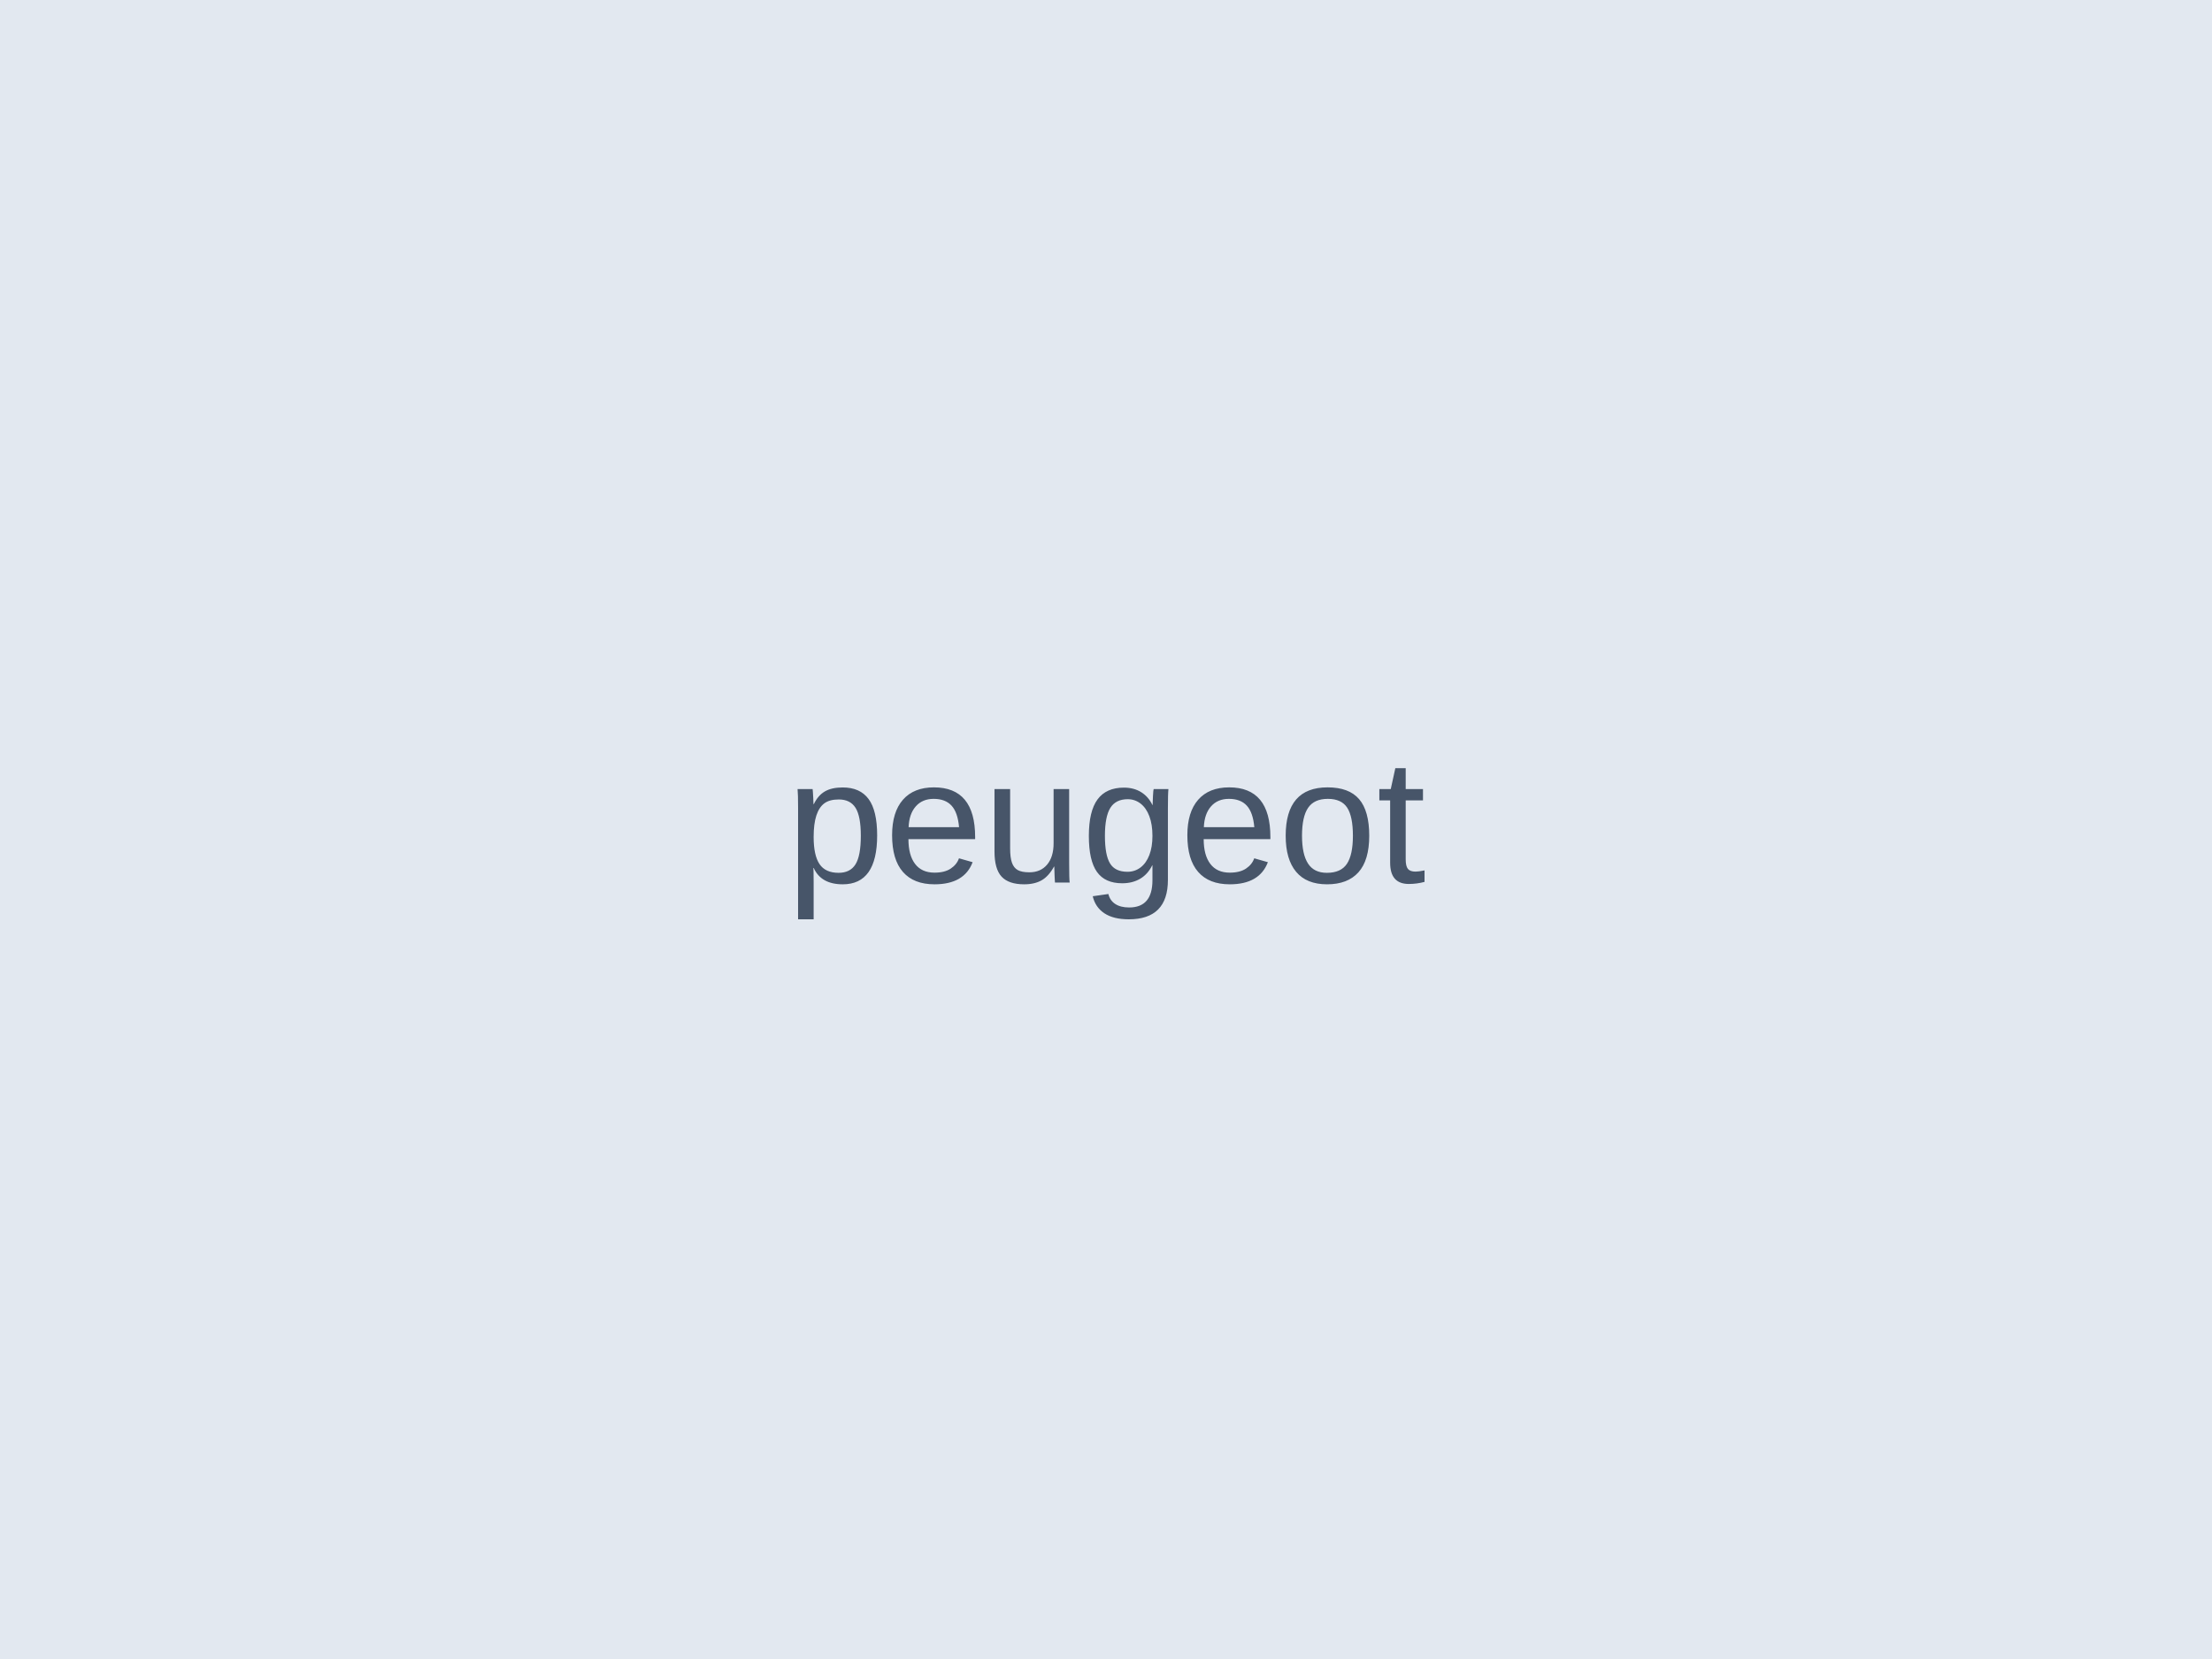
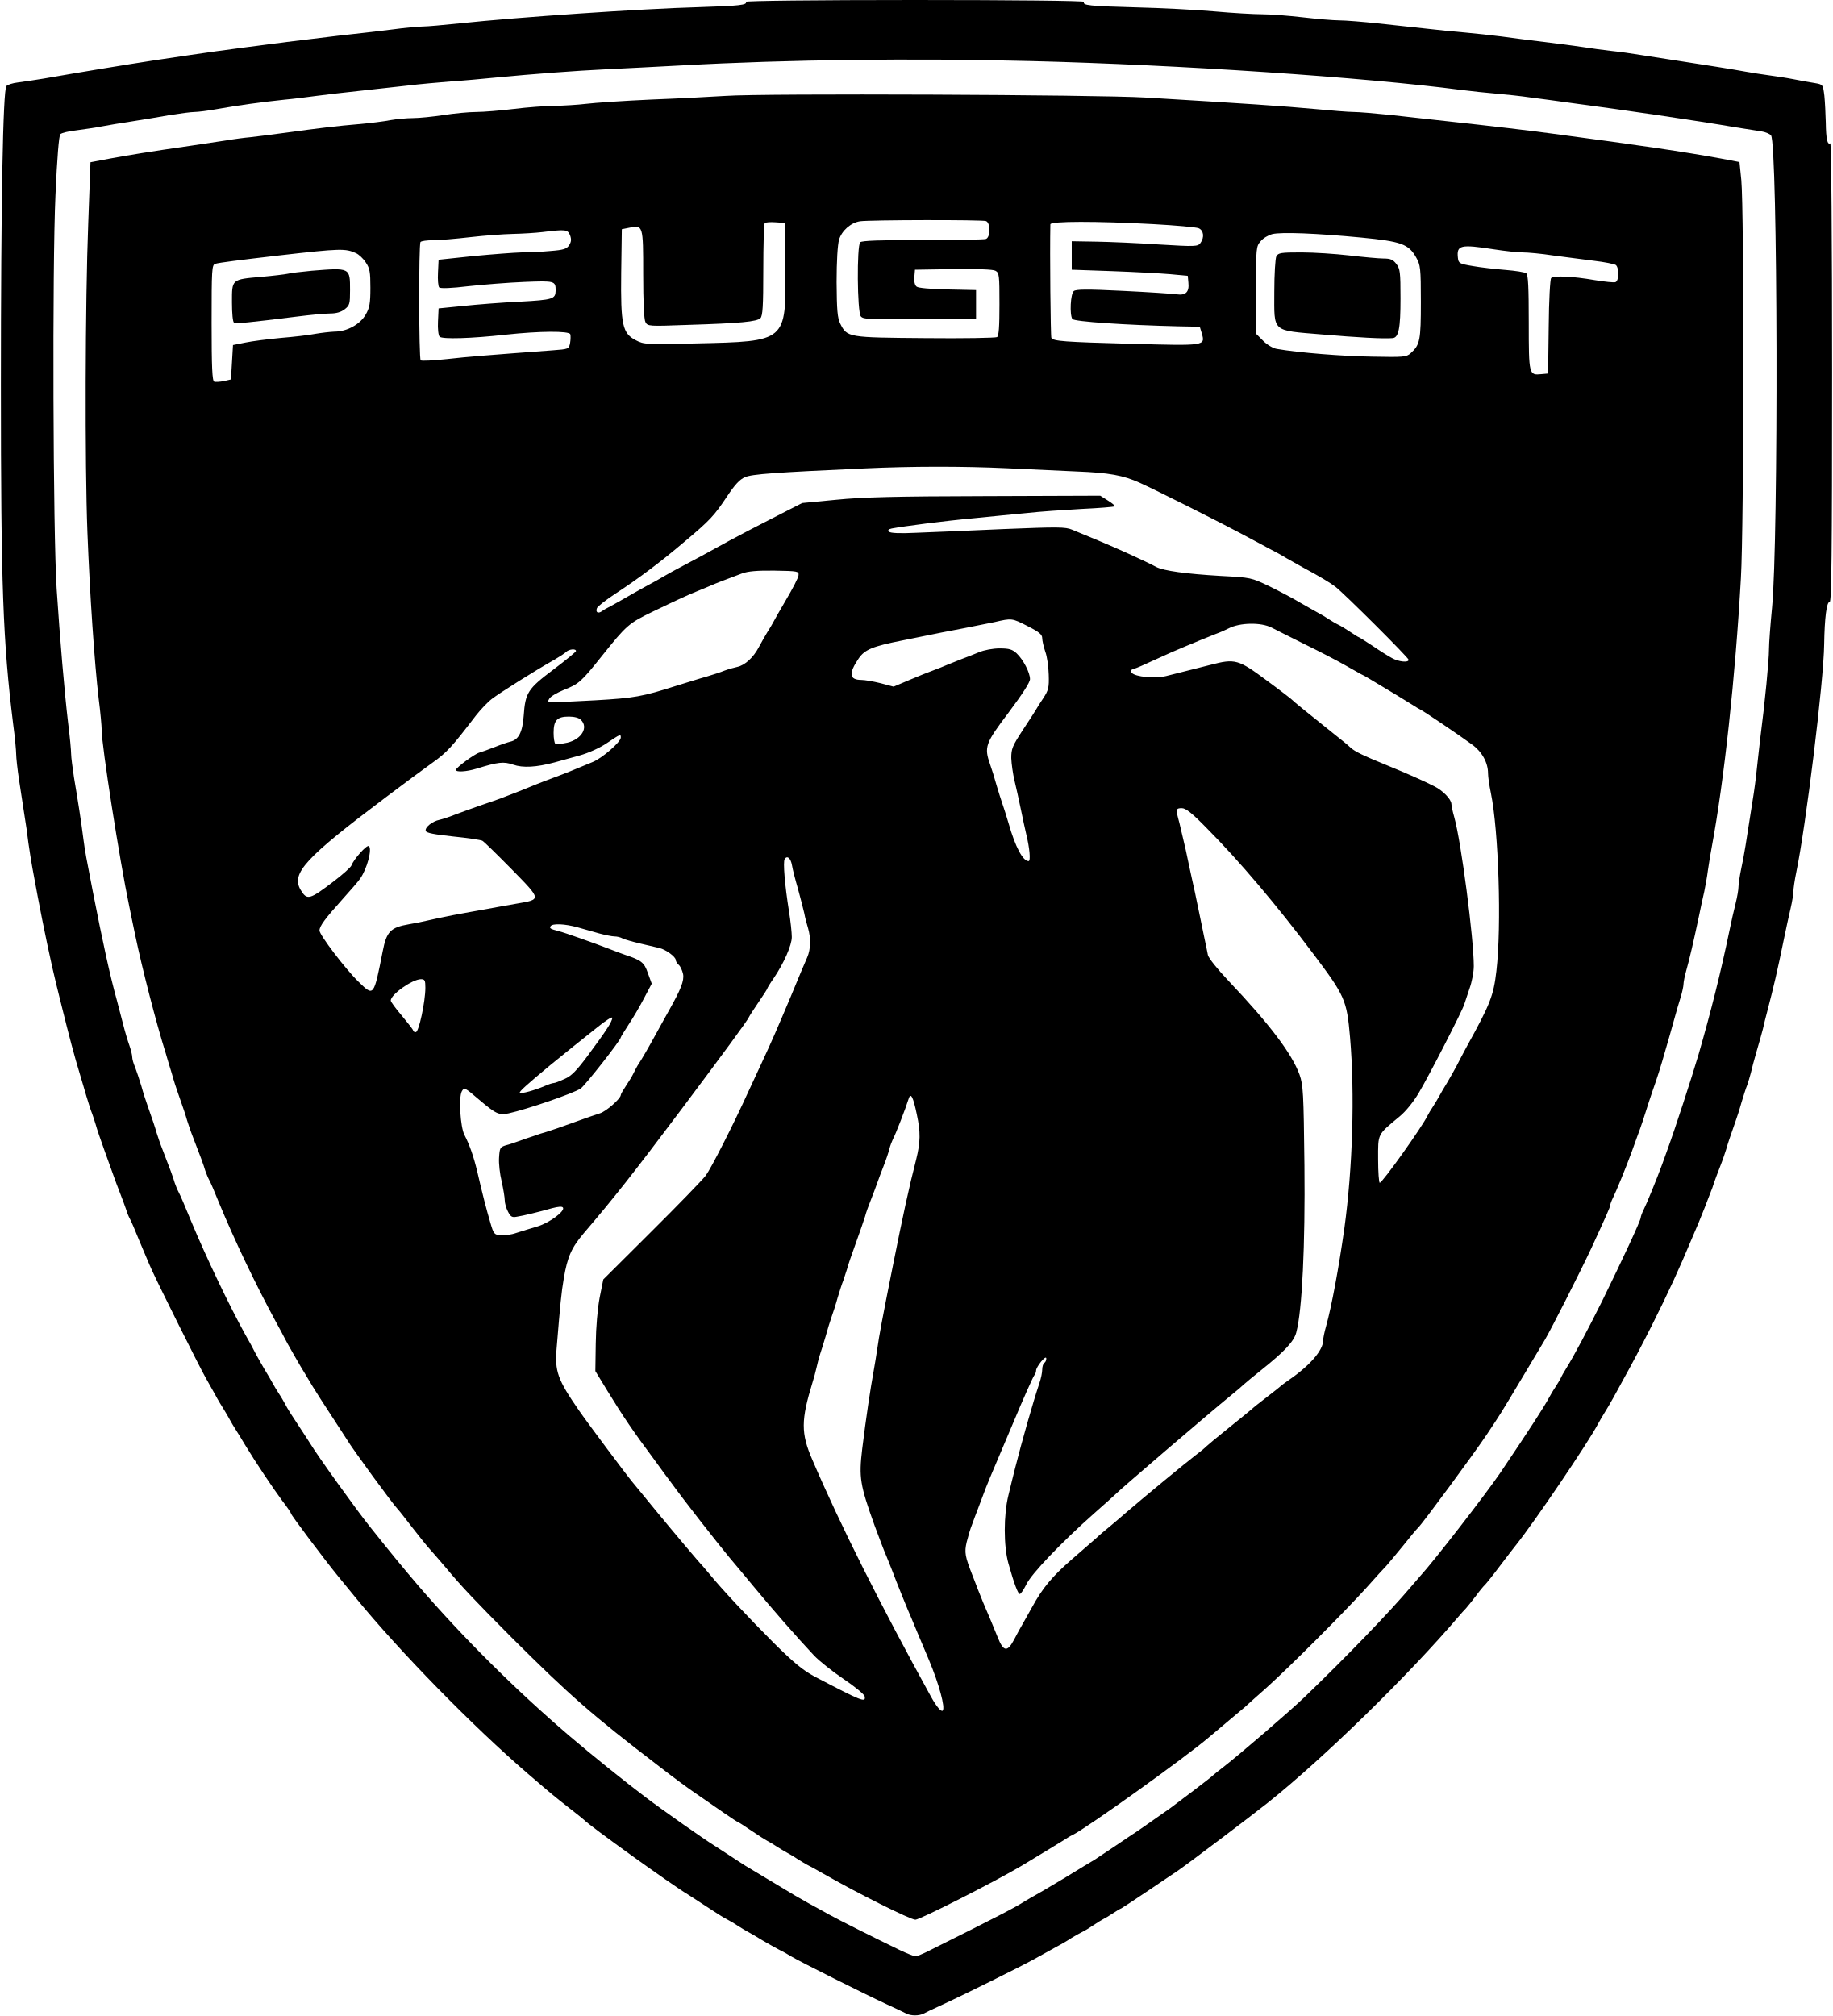
- <svg xmlns="http://www.w3.org/2000/svg" width="800" height="600">
-   <rect width="100%" height="100%" fill="#e2e8f0" />
-   <text x="50%" y="50%" font-family="Arial, sans-serif" font-size="64" fill="#475569" text-anchor="middle" dy=".3em">peugeot</text>
+ <svg xmlns="http://www.w3.org/2000/svg" height="2500" viewBox=".5 0 899.5 990.3" width="2273">
+   <path d="m366.4.9c1 1.5-3.2 2-22.9 2.6-28.7.8-88.8 4.9-118 8-7.7.8-15.6 1.5-17.5 1.5s-8.9.6-15.5 1.5c-6.6.8-18.3 2.2-26 3-7.7.9-19.2 2.3-25.5 3.1-36.4 4.7-35.3 4.6-64.3 8.9-15.7 2.4-37.4 6-55.2 9.1-4.4.7-10.1 1.6-12.7 1.9-2.5.3-5.1 1.1-5.6 1.8-1.7 2.1-2.7 58-2.7 146.7 0 99.2 1 125.9 6 166.5.9 6.6 1.5 13.3 1.5 15 0 1.6.6 7.3 1.4 12.5s2 12.9 2.6 17c.7 4.1 1.6 10.4 2 14 .5 3.6 1.4 9.2 2 12.5s1.8 9.6 2.6 14c2.6 13.8 6.8 33.9 9.1 43 .8 3.3 2.1 8.6 2.9 11.7 3.3 13.3 5.9 23.3 8.8 32.8.8 2.5 2.1 7.2 3.1 10.5s2.2 7.1 2.8 8.5c.5 1.4 1.3 3.8 1.8 5.5.4 1.6 2.4 7.5 4.4 13s4 11.1 4.5 12.5 1.8 5 3 8 2.5 6.7 3 8.1c.4 1.4 1.2 3.4 1.8 4.5.6 1 2.7 5.9 4.7 10.9 2.1 4.9 4.8 11.5 6.2 14.5 3.4 7.5 23.9 48.6 26.5 53 1.1 1.9 3.1 5.5 4.5 8 1.3 2.5 3.3 5.8 4.4 7.5 1 1.6 2.3 3.9 2.9 5s1.8 3.2 2.8 4.7c.9 1.4 3 4.8 4.6 7.5 5 8.3 13.9 21.6 18.3 27.5 2.4 3.1 4.3 5.9 4.3 6.3 0 .7 16.5 22.7 23.3 31 2.7 3.3 6.6 8 8.6 10.5 21.5 26.3 57.4 63 84.6 86.4 12.1 10.4 12.5 10.7 20 16.6 3.9 3 7.2 5.7 7.5 6 2 2.4 43.5 32.2 50.8 36.5.9.6 4.4 2.8 7.7 5 7.2 4.7 9.3 6.1 12 7.5 1.1.6 3.4 1.9 5 3 1.7 1.1 3.9 2.4 5 3s4.3 2.4 7 4.1c2.8 1.6 6.4 3.7 8 4.5 1.7.8 4.6 2.4 6.5 3.6 4.2 2.5 35.3 18.1 46.5 23.3 4.4 2 8.8 4.1 9.7 4.6 2.3 1.2 6.3 1.2 8.6 0 .9-.5 4.6-2.3 8.2-3.9 10.9-5 39.1-19 46-22.8 3.6-2 8.5-4.7 11-6.1 2.5-1.3 5.9-3.3 7.5-4.4 1.7-1 3.9-2.3 5-2.8s3.6-2 5.5-3.3 4.2-2.7 5-3.1 2.9-1.6 4.5-2.7c1.7-1.1 3.6-2.3 4.4-2.6.7-.4 6.1-3.9 12-7.9 5.8-3.9 12.9-8.7 15.6-10.5 5-3.4 36.1-26.9 44.5-33.6 27.7-22.1 69.3-62.9 93.5-91.3 1.1-1.3 2.7-3.1 3.6-4 .8-.9 3-3.6 4.9-6.1 1.8-2.5 3.9-5 4.5-5.5.6-.6 4-4.8 7.5-9.5 3.6-4.7 7-9.2 7.7-10 9.1-11.4 35.2-49.9 40.3-59.5.6-1.1 1.9-3.4 2.9-5 1.1-1.7 3.2-5.3 4.7-8 1.5-2.8 3.4-6.1 4.1-7.5 5.1-9.2 9.3-17.1 14.8-28 8.4-16.8 13.1-27 20-43.5.8-1.9 2.1-5 2.9-6.8.7-1.7 2.1-5.2 3.1-7.7.9-2.5 2.2-5.6 2.7-7 .6-1.4 1.4-3.6 1.8-5 .5-1.4 1.8-5 3-8s2.5-6.9 3-8.5c.8-2.8 1.6-5.3 4.5-13.5.7-1.9 2.1-6.2 3-9.5 1-3.3 2.2-7.1 2.8-8.5.5-1.4 1.3-4.1 1.8-6 .4-1.9 1.7-6.7 2.8-10.5 1.2-3.9 2.5-8.8 3.1-11 .5-2.2 1.4-6 2.1-8.5 3.3-12.7 4.8-19 8.4-36.5.9-4.4 2.3-10.8 3.1-14.2s1.4-7.2 1.4-8.5c0-1.2.6-5.5 1.4-9.3 4.7-22.5 13.5-93.9 13.7-112 .2-12.9 1.2-21 2.7-20.8.9.2 1.2-22.8 1.2-112.8 0-66.3-.4-112.8-.9-112.5-1.4.9-2.1-2.1-2.2-10.2-.1-4.2-.4-10.2-.7-13.2-.7-5.5-.7-5.5-4.7-6.2-2.2-.3-6.9-1.2-10.5-1.9s-9-1.5-12-1.9-8.2-1.2-11.5-1.8c-6.6-1.2-14-2.4-51.5-8.2-4.1-.7-10.6-1.6-14.5-2-3.8-.4-10.1-1.3-14-1.9-3.8-.6-12.4-1.7-19-2.5s-16-2-21-2.7c-4.9-.6-12.8-1.5-17.5-1.9s-13.2-1.2-19-1.9c-5.8-.6-16.6-1.8-24-2.6s-16-1.5-19-1.5-11.1-.7-18-1.5-15.8-1.5-19.9-1.5c-4 0-14.6-.6-23.5-1.4-8.8-.8-26.3-1.7-38.8-2-22.6-.6-26.3-1-25.2-2.7.3-.5-34.1-.9-83.1-.9-48.8 0-83.4.4-83.1.9zm140.1 29.1c72.4 1.8 163.5 7.9 211.5 14.2 4.7.6 12.3 1.4 17 1.8s12.3 1.2 17 1.9c4.7.6 13.7 1.8 20 2.7 25 3.3 61.2 8.6 81 12 4.7.7 10.1 1.6 12.1 1.9 2.1.3 4.2 1.2 4.9 2 3.3 4 3.7 199.1.5 232-.8 8.2-1.5 17.5-1.5 20.5 0 5.4-2 26.1-4.2 43-.5 4.7-1.4 11.9-1.8 16s-1.3 10.9-2 15c-3.3 21.3-4.2 27.1-5.6 33.5-.8 3.8-1.4 8-1.4 9.3 0 1.2-.6 4.8-1.4 8-.8 3.1-2.2 9.3-3.1 13.7-4.2 20.2-8.9 39-15.1 60.5-3.6 12.1-11.6 36.7-15.2 46.5-.8 2.2-2 5.6-2.7 7.5-2.6 7.1-7.7 19.6-9.1 22.3-.8 1.6-1.4 3.3-1.4 3.8 0 1.4-8.9 20.5-18.9 40.9-7 14-13.8 26.9-17.6 33-1.2 1.9-2.5 4.2-2.8 5-.4.8-1.6 2.8-2.7 4.5-1.1 1.6-2.4 3.9-3 5-2.6 4.8-9.3 15.2-24 37-7 10.3-32.6 43.4-39.5 50.9-.5.6-2.5 2.9-4.4 5.1-10.3 12.2-31.8 34.5-52.2 54.1-7.5 7.2-31.8 28.1-39.9 34.4-2.5 1.9-4.7 3.7-5 4-.5.7-17.3 13.4-21.1 16.2-9.5 6.7-17.8 12.5-19.2 13.3-.8.5-4.8 3.2-8.9 6-4 2.7-8.1 5.4-9 6-.9.5-7.7 4.6-15 9.1-7.3 4.4-14 8.3-14.8 8.7s-2.8 1.6-4.5 2.6c-4.8 3.1-13.5 7.6-46.8 24.2-3.1 1.6-6.3 2.9-6.9 2.9-.7 0-4.2-1.4-7.8-3.1-12.6-6.1-29.6-14.6-35-17.6-3-1.7-7.4-4.1-9.8-5.4-5.7-3.2-6.1-3.4-18.5-10.9-6-3.6-11.6-7-12.5-7.5-.9-.6-4.4-2.8-7.7-5s-6.8-4.4-7.7-5c-4.4-2.7-25.4-17.4-33.4-23.5-10-7.5-27.1-21.3-37.3-30-26.8-22.9-52.7-48.7-74.5-74-8.4-9.9-12-14.2-23.8-29-6.6-8.2-25.9-35.1-29.3-40.8-.6-.9-2.8-4.4-5-7.7-4.5-6.8-6-9.1-7.5-12-.6-1.1-1.9-3.4-3-5-1.1-1.7-2.4-3.9-3-5s-2.4-4.3-4.1-7c-1.6-2.8-3.7-6.4-4.5-8-.8-1.7-3-5.7-4.9-9-7.6-13.7-19.1-37.7-26.5-55.5-2.8-6.9-5.6-13.4-6.2-14.4-.6-1.1-1.4-3.1-1.9-4.5-.8-2.8-2.5-7.4-5.9-16.1-1.2-3-2.5-6.9-3-8.5-.8-2.8-1.6-5.3-4.5-13.5-.7-1.9-2.1-6.2-3-9.5-1-3.3-2.4-7.5-3.1-9.3-.8-1.8-1.4-4-1.4-5 0-.9-.6-3.4-1.4-5.7-.8-2.2-2.2-6.9-3.1-10.5s-2.3-8.8-3-11.5c-3.5-12.6-6.9-28.3-11.9-53.8-3.1-15.9-3.8-19.5-4.6-25.7-1-8.1-2.7-18.9-4.6-30.1-.7-4.7-1.4-9.9-1.4-11.5s-.6-8.5-1.5-15.4c-1.8-15.2-4-41.3-5.6-65.5-1.8-27.2-2.2-158.7-.6-193.7.8-18.2 1.7-29.2 2.4-29.9.6-.6 4.2-1.5 8-1.9 3.7-.5 9.3-1.3 12.3-1.9s9.8-1.7 15-2.5 13.6-2.2 18.6-3.1c5-.8 10.4-1.5 12-1.5s6.5-.6 10.9-1.4c9.9-1.8 22.4-3.5 33-4.6 4.4-.4 11.6-1.3 16-1.9s14.1-1.7 21.5-2.5 18-2 23.5-2.6c5.5-.7 15-1.5 21-2 6.1-.4 16-1.3 22-1.9 18.8-1.8 38.4-3.3 55-4.1 8.8-.4 25.5-1.3 37-1.9 50.6-2.8 112.8-3.6 171-2.1z" />
+   <path d="m356.5 47.1c-6.6.4-23 1.3-36.5 1.8-13.5.6-27.9 1.6-32 2.1s-11.1.9-15.5 1c-4.5 0-13.5.7-20 1.5-6.6.8-14.9 1.5-18.5 1.5s-10.8.7-16 1.5-12 1.5-15.1 1.5-8.1.5-11 1c-3 .6-10.1 1.5-15.9 2-10.3.9-16.8 1.6-38 4.5-5.8.8-12.5 1.6-15 1.9-2.5.2-7.9.9-12 1.6-4.1.6-11.9 1.8-17.3 2.6-20.2 2.9-30.5 4.6-39.7 6.3l-9.5 1.8-1.1 29.9c-1.5 38.5-1.7 118.6-.4 151.9 1.2 31.1 3.5 64.3 5.5 81.5.9 6.9 1.5 13.8 1.5 15.5-.1 7.2 8.9 64.6 13.5 86.5.7 3.6 2.1 10.1 3 14.5 3.4 16.3 10.3 43.1 15 58 .6 2.2 2 6.7 3 10 .9 3.3 2.3 7.6 3 9.5 2.9 8.2 3.7 10.7 4.5 13.5.5 1.6 1.8 5.5 3 8.5 3.4 8.7 5.1 13.3 5.9 16.1.5 1.4 1.3 3.4 1.9 4.5.6 1 2.7 5.9 4.7 10.9 7.8 18.9 18.3 40.8 27.9 58.5 2 3.6 3.9 7.2 4.3 8 .7 1.6 8.6 15.4 10.3 18 .5.8 2.1 3.5 3.6 6s5.7 9 9.3 14.5 7 10.8 7.6 11.7c2.3 4 22.6 31.8 25 34.2.6.6 3.8 4.7 7.2 9.1s7.2 9.1 8.5 10.5 4.8 5.5 7.8 9c7.9 9.5 14.6 16.5 32.5 34.5 28.4 28.3 39.2 37.8 72.5 63.3 6.3 4.9 14.5 11 18.3 13.5 3.7 2.6 9.7 6.7 13.3 9.2s6.7 4.5 6.9 4.5 3.2 1.9 6.7 4.3 7 4.6 7.8 5 2.9 1.6 4.5 2.7c1.7 1.1 3.9 2.4 5 3s3.4 1.9 5 3c1.7 1.1 3.9 2.4 5 3 1.1.5 4.7 2.5 8 4.4 16.2 9.3 42.7 22.6 45.2 22.6 2.2 0 38.7-18.5 52.2-26.5 6.8-4.1 18.7-11.3 20.9-12.7 1.5-1 3.3-2.1 4.1-2.4 6.9-3.4 55-37.8 67.1-48.1 1.4-1.2 5.6-4.7 9.5-8 3.8-3.2 7.5-6.3 8.1-6.8.6-.6 5.3-4.8 10.5-9.4 12.1-10.9 38.1-37 49-49 4.6-5.2 9.1-10.1 10-11 .8-.9 4.4-5.2 8-9.6 3.5-4.4 6.9-8.5 7.5-9 2-1.8 27.7-36.7 33.9-46 7.1-10.7 5.7-8.4 17.8-28.6 5.4-9 10.2-17.1 10.7-17.9 3-5.1 17-32.6 22.8-45 7.1-15.4 9.2-20.1 9.2-20.9 0-.5.6-2.2 1.4-3.8 1.4-2.7 6.5-15.2 9.1-22.3.7-1.9 1.9-5.3 2.7-7.5 2.1-5.5 3.5-9.9 5.9-17.5 1.2-3.6 2.7-8.1 3.4-10s2-6.2 3-9.5c3.8-13 4.4-15.2 6-21 .9-3.3 2.3-8.1 3.1-10.6.8-2.6 1.4-5.5 1.4-6.4 0-1 .6-4.1 1.4-6.9 1.6-5.6 3.5-13.9 6.1-26.1.9-4.4 2.1-10 2.7-12.5.5-2.5 1.4-7.2 1.8-10.5.5-3.3 1.3-8.5 1.9-11.5 6-32.1 11.6-83.7 14.3-132 1.5-25.7 1.6-180.7.2-195.5l-.9-8.9-9.5-1.8c-18.3-3.3-37.6-6.2-82.7-12.2-11.1-1.5-28.9-3.6-51.8-6.1-7.1-.8-19.3-2.1-27-3-7.7-.8-16-1.5-18.5-1.5s-11.2-.7-19.5-1.5c-14-1.3-34.3-2.7-83-5.6-23.3-1.4-187.6-2.1-206-.8zm127.9 61.5c2.3.9 2.2 8.1-.1 8.8-1 .3-15 .5-31.2.5-20.5 0-29.7.3-30.5 1.1-1.7 1.7-1.5 34.2.3 36.4 1.2 1.5 4.2 1.6 29 1.4l27.6-.3v-14l-13.9-.3c-8.5-.2-14.5-.7-15.3-1.4-.9-.7-1.3-2.6-1.1-4.7l.3-3.6 18.8-.3c11.8-.1 19.5.1 20.7.8 1.9 1 2 2.2 2 16.5 0 10.9-.3 15.6-1.2 16.1-.7.4-16.5.7-35.3.5-37.9-.3-38.3-.3-41.7-7.1-1.4-2.9-1.7-6.6-1.8-20.4 0-10.3.5-18.4 1.2-20.8 1.3-4.5 5.8-8.4 10.3-9.1 4.8-.7 60.2-.8 61.9-.1zm-98.6 22.9c.4 36.5.7 36.2-43.8 37.2-24.3.6-25.7.5-29.5-1.5-6.7-3.4-7.6-7.4-7.3-33.2l.3-21.4 3.5-.7c7-1.5 7-1.4 7 22.7 0 13.9.4 22.3 1.1 23.6 1.1 2.1 1.6 2.1 20.8 1.4 26.1-.8 33.9-1.6 35.7-3.3 1.1-1.2 1.4-5.8 1.4-23.7 0-12.2.3-22.6.7-23s2.8-.6 5.3-.4l4.5.3zm180.7-21.4c11 .6 21 1.5 22.3 2 2.5 1 3 4.5.9 7.3-1.3 1.7-2.4 1.8-20.3.7-10.4-.7-24.3-1.3-30.9-1.4l-12-.2v14l20 .7c11 .4 23.8 1.1 28.5 1.5l8.5.8.3 3.3c.5 4.7-1.3 6.4-5.7 5.8-2-.3-13.8-1.1-26.4-1.7-17.9-.9-23.1-.8-24.2.1-1.6 1.3-2.1 11.5-.7 13.7.8 1.3 26.4 3 52.2 3.6l10.4.2 1 3.3c1.7 6.1 1.9 6.1-34.4 5.1-33.4-.9-38.5-1.3-39.5-2.9-.4-.7-.8-41.9-.5-55.8 0-1.6 22.7-1.6 50.5-.1zm-286.4 5.5c.7 2 .6 3.2-.5 4.9-1.2 1.8-2.7 2.3-9.2 2.8-4.2.4-10.7.7-14.3.7-3.6.1-14.2.9-23.6 1.8l-17 1.8-.3 6.3c-.2 3.5.1 6.8.6 7.3.6.6 6.1.4 14.3-.6 7.4-.8 19.8-1.8 27.5-2.1 15.1-.6 15.4-.5 15.4 4.3-.1 4.1-1.3 4.5-17.7 5.4-8.7.4-21.2 1.4-27.8 2.1l-12 1.2-.3 6.4c-.2 3.6.2 6.9.8 7.5 1.3 1.3 15.6.9 32.5-1 16.6-1.8 31.1-1.9 31.7-.2.2.7.2 2.6-.1 4.3-.6 3-.7 3-8.6 3.6-32.1 2.4-41.4 3.1-52 4.3-6.6.7-12.4 1-12.8.6-.9-.8-1-56.7-.1-58.1.3-.5 3.1-.9 6.2-.9s11.3-.7 18.2-1.5 16.3-1.5 21-1.6 11.2-.5 14.5-.9c11.5-1.4 12.4-1.3 13.6 1.6zm388.7 1.1c19.6 1.9 23.2 3.2 26.9 9.8 2.1 3.7 2.3 5.2 2.3 21.8 0 18.8-.4 21.1-5 25.2-2.1 1.9-3.4 2-18.9 1.7-14.3-.2-36-1.9-46.9-3.8-1.8-.3-4.7-2-6.7-4l-3.5-3.5v-21.4c0-20.8.1-21.5 2.3-24 1.2-1.5 3.8-3 5.7-3.5 4.5-1.1 21.8-.4 43.8 1.7zm65.2 5.8c5.2.8 11.5 1.5 14 1.5s9.2.6 15 1.5c5.8.8 14.8 1.9 20 2.6 5.2.6 10.1 1.6 10.8 2.1 1.6 1.4 1.6 7.7-.2 8.4-.7.3-5.3-.2-10.2-1-11-1.9-20.1-2.3-21.4-1-.5.5-1.1 10.9-1.2 23.9l-.3 23-3.3.3c-6.1.6-6.2.4-6.2-25.3 0-17.4-.3-23.5-1.2-24.2-.7-.6-5.3-1.3-10.3-1.7-4.9-.4-12.1-1.2-16-1.9-6.6-1.1-7-1.4-7.3-4-.7-6.3 1.1-6.8 17.8-4.2zm-559 1.9c1.3.6 3.5 2.6 4.7 4.5 2 2.9 2.3 4.7 2.3 12.5 0 7.6-.4 9.8-2.3 13.1-2.7 4.8-9.2 8.4-15.3 8.4-2.3.1-6.6.6-9.5 1.1-3 .6-10.6 1.5-16.9 2-6.3.6-14.2 1.6-17.5 2.3l-6 1.2-.5 8.5-.5 8.4-3.5.8c-1.9.4-4.1.5-4.7.3-1-.3-1.3-7-1.3-28.9 0-26.2.1-28.5 1.8-29 1.9-.6 11.5-1.8 31.2-4.1 30.6-3.5 32.7-3.5 38-1.1zm319.5 105.6c10.5.5 26 1.2 34.5 1.6 15.7.6 22.9 1.9 31 5.6 8 3.6 40.2 19.8 49.5 24.8 5 2.7 11.3 6 14 7.5 2.8 1.4 6.6 3.5 8.5 4.7 1.9 1.1 5.5 3.1 8 4.5 8.4 4.5 13.5 7.6 16 9.5 4.3 3.3 36 34.9 36 35.9 0 1.5-5 1-8.3-.9-1.7-.9-6-3.6-9.5-6-3.5-2.3-6.5-4.2-6.7-4.2s-2.1-1.2-4.2-2.6-4.7-3-5.8-3.5-3.3-1.8-5-2.9c-1.6-1.1-3.7-2.3-4.5-2.7s-4.6-2.6-8.5-4.8c-3.8-2.3-11-6.1-15.9-8.5-9-4.3-9-4.3-24-5.1-17-1-27.9-2.5-31.6-4.4-5.2-2.8-19.8-9.4-28.5-13-4.9-2-10.7-4.4-12.8-5.3-3.4-1.4-6.8-1.4-34-.3-16.6.7-35.7 1.6-42.5 1.8-8.1.4-12.7.2-13.4-.5-.8-.8-.4-1.2 1.3-1.6 5.8-1.1 25.7-3.7 39.9-5 8.5-.9 20.5-2 26.5-2.6 6.1-.7 18.1-1.5 26.8-2 8.7-.4 16-1 16.3-1.3.3-.2-1.2-1.5-3.3-2.8l-3.8-2.4-56.5.2c-44.1.1-60.2.5-73.2 1.8l-16.7 1.6-14.3 7.3c-7.9 4-17.4 9-21.3 11.1-10.3 5.7-18.4 10.1-24 13-2.7 1.4-6.3 3.4-8 4.4-1.6 1-5.9 3.4-9.5 5.3-3.6 2-8.8 4.9-11.5 6.5-2.8 1.6-5.7 3.2-6.5 3.6s-2.3 1.2-3.2 1.9c-2 1.4-3.3.6-2.5-1.5.3-.8 4.5-4.1 9.4-7.3 11-7.2 22.2-15.6 33.7-25.4 12.4-10.4 14.5-12.7 20.7-22 3.9-5.9 6.3-8.5 8.9-9.6 3.4-1.5 14.6-2.3 58.5-4.3 23.5-1.1 48.5-1.1 70-.1zm-102.2 52.6c-.1 1.2-2.9 6.6-6.1 12s-6.1 10.6-6.5 11.4-1.6 2.8-2.7 4.5c-1 1.6-2.9 5-4.2 7.4-2.6 5-6.8 8.9-10.6 9.7-1.5.3-4.3 1.1-6.2 1.8-1.9.8-6 2.1-9 3-3 .8-9.5 2.9-14.5 4.4-16.9 5.4-20.8 6.1-40 7.2-25.2 1.3-23.8 1.4-22.6-.8.5-1 3.7-2.9 7.1-4.3 7.4-2.9 8.6-4 18.5-16.4 12.4-15.5 13.3-16.3 25.5-22.2 12.3-5.9 16.6-7.9 21.8-10 1.7-.7 4.7-1.9 6.5-2.7 3-1.3 5.6-2.3 15.2-5.9 2.9-1.1 7.4-1.5 16-1.4 11.6.2 12 .3 11.8 2.3zm112.6 25c5.7 2.9 7.1 4.1 7.1 5.9 0 1.2.7 4.2 1.5 6.6.9 2.3 1.6 7.5 1.7 11.3.2 6.4-.1 7.6-2.7 11.6-1.7 2.5-3.2 4.9-3.5 5.5-.3.5-3.1 5-6.4 9.9-5.3 8.1-5.8 9.4-5.8 14 .1 2.8.8 7.8 1.6 11.1s2.2 9.6 3.1 14 2.1 10 2.7 12.5c1.6 6.5 2.2 13 1.1 13-2.8 0-6.5-6.9-9.8-18.5-1-3.3-2.3-7.6-3-9.5s-2-6.2-3-9.5c-.9-3.3-2.3-7.8-3.1-10-3-8.6-2.4-10.3 9.1-25.5 6.8-9.1 10.5-14.8 10.5-16.4 0-3.2-3.3-9.6-6.6-12.7-2.1-1.9-3.6-2.4-8.3-2.4-3.3 0-7.6.8-10.2 1.9-2.4 1-6.2 2.5-8.4 3.3-2.2.9-5.3 2.1-7 2.8-1.6.7-4.8 2-7 2.8s-7.5 2.9-11.7 4.7l-7.8 3.3-6.4-1.7c-3.6-.9-7.8-1.6-9.3-1.6-6.1 0-6.5-3.1-1.5-10.5 3-4.4 6.8-6 21.5-8.9 18.6-3.8 22.7-4.6 30.7-6.1 4.7-.9 11.2-2.2 14.5-2.9 8.6-2 8.6-2 16.4 2zm119.8.7c1.5.8 8.9 4.5 16.3 8.2 7.4 3.6 16.2 8.2 19.5 10.1s6.9 3.9 8 4.5c1.1.5 2.9 1.5 4 2.2 10.3 6.1 19.1 11.5 21.3 12.9 1.5 1 3.4 2.1 4.2 2.5 1.6.8 18.3 12 25.1 17 4.9 3.5 7.9 8.9 7.9 14.2 0 1.6.6 5.9 1.4 9.7 3.8 18.4 5.3 65.2 2.7 87.4-1.4 12.1-3 16.2-14.5 37-1.9 3.6-4.2 7.8-5 9.5-.8 1.6-2.9 5.2-4.5 8-1.7 2.7-3.5 5.9-4.1 7s-1.9 3.3-3 5c-1.1 1.6-2.3 3.7-2.7 4.5-2.5 5.3-22.2 33-23.5 33-.4 0-.8-5.2-.8-11.5 0-12.9-.6-11.8 10.7-21.2 2.9-2.4 6.8-7.2 9.3-11.5 4.7-7.8 21.3-40.1 22.3-43.4.3-1 1.5-4.6 2.6-7.8 1.2-3.3 2.1-8.2 2.1-11 0-13.5-6.2-61.2-9.6-73.2-.8-2.8-1.4-5.7-1.4-6.5-.1-2.3-4.2-6.6-8.5-8.7-5.3-2.7-13.2-6.2-23-10.2-12.2-5-15.9-6.8-18.1-8.8-1-1-4.4-3.8-7.5-6.2-14.5-11.6-20.4-16.4-20.9-17-.3-.4-6-4.8-12.8-9.8-13.9-10.3-15.4-10.8-27.6-7.6-5.7 1.4-10.3 2.6-21.8 5.5-5.5 1.3-15.1.4-16.8-1.6-.9-1-.6-1.5 1.2-2 1.3-.4 5.2-2.1 8.8-3.8 7.6-3.5 12.2-5.5 16.8-7.4 1.7-.7 4.7-1.9 6.5-2.7 1.7-.7 5.2-2.1 7.7-3.1 2.5-.9 5.4-2.2 6.5-2.8 5.5-2.9 16-3.1 21.2-.4zm-341.7 11.5c0 .4-5 4.5-11.1 9.1-12.6 9.5-13.8 11.3-14.6 22.8-.6 8-2.5 11.7-6.5 12.6-1.3.3-4.8 1.5-7.8 2.7s-6.4 2.4-7.5 2.7c-2.4.7-11.5 7.4-11.5 8.5 0 1.2 5.2.9 10.1-.6 10.7-3.3 13.3-3.6 18-2 4.8 1.7 11.5 1.3 20.4-1.1 2.8-.8 8.3-2.3 12.3-3.4 4.3-1.2 9.9-3.7 13.4-6.1 6.7-4.5 6.8-4.5 6.8-2.7 0 2.2-9.3 10.3-14 12.1-2.5 1-5.8 2.4-7.5 3.1-1.6.7-4.9 2-7.2 2.9-2.4.9-6.2 2.3-8.5 3.2-2.4.9-5.6 2.2-7.3 2.9-1.6.7-5 2-7.5 3-2.5.9-5.6 2.2-7 2.7s-5.6 2-9.5 3.3c-3.8 1.3-9.5 3.4-12.5 4.5-3 1.2-6.6 2.4-8 2.7-3.6.7-7.4 3.8-6.8 5.5.4 1 4.2 1.7 13.4 2.7 7.1.7 13.6 1.7 14.4 2.1s7.3 6.8 14.4 14c14.8 15.1 14.7 14.8 2.4 16.9-4 .7-10.8 1.9-15 2.7-4.3.7-11.5 2.1-16 2.9-4.6.9-10.3 2.1-12.8 2.7s-6.5 1.4-9 1.8c-9.2 1.6-11.1 3.6-13 13.5-4.4 22.2-4.3 22.1-11.8 14.8-6.4-6.2-19.2-23-19.2-25.2s2.7-5.8 11.4-15.5c3.8-4.2 7.7-8.7 8.5-9.9 3.5-4.9 6.1-14.9 4.3-16.1-1.1-.6-7.4 6.5-8.5 9.5-.3.9-4.1 4.3-8.4 7.6-12.3 9.4-13.4 9.7-16.6 4.4-4.7-8.1 2.2-15.6 41.8-45.4 8.3-6.3 18.5-13.8 22.8-16.9 7.3-5.2 9.5-7.6 21.6-23.4 2.2-2.8 5.7-6.5 7.8-8.1 3.6-2.8 21.5-14.1 30.8-19.3 2.4-1.4 5-3.1 5.7-3.8 1.3-1.3 4.8-1.7 4.8-.4zm2.4 33.8c3.8 3.7.4 9.5-6.6 11.2-2.8.6-5.4.9-5.9.6s-.9-2.7-.9-5.4c0-6.2 1.7-8 7.5-8 2.6 0 5 .6 5.9 1.6zm307.4 53.2c16.2 16.3 34.5 38 52.4 61.8 15.5 20.6 16.4 22.6 18 40.9 2.4 27.9 1.3 64.2-2.8 94-2.7 19.1-6.2 38.1-9 48.1-.8 2.8-1.4 5.8-1.4 6.8 0 4.9-6.5 12.4-17 19.6-1.9 1.3-3.7 2.7-4 3s-3.3 2.7-6.7 5.3-6.8 5.3-7.5 6c-.7.6-5.8 4.8-11.3 9.2s-10.4 8.5-11 9.1c-.5.6-3 2.6-5.5 4.5-4.1 3.1-24.7 20.1-33.1 27.3-1.9 1.7-5.7 4.9-8.3 7.1-2.6 2.1-5.8 4.8-7 6-1.3 1.1-6.8 5.9-12.3 10.7-9.4 8.2-14.1 13.8-19.3 23.3-1.2 2.2-3.1 5.6-4.2 7.5s-3.2 5.6-4.5 8.2c-3.4 6.5-5.3 6.3-8.2-1-1.3-3.1-2.9-7.2-3.7-9-2.7-6.3-4.2-9.8-5.9-14.2-.9-2.5-2.2-5.6-2.7-7-3.7-9.4-4.1-11.4-2.9-16.5.7-2.8 1.8-6.6 2.6-8.5.7-1.9 1.9-5.3 2.8-7.5 3.6-9.7 5-13.2 6.2-16 .7-1.7 5.7-13.4 11-26 5.3-12.7 10.1-23.4 10.6-23.9.5-.6.9-1.6.9-2.4s1.1-2.7 2.5-4.4c1.6-1.9 2.5-2.4 2.5-1.4 0 .8-.4 1.8-1 2.1-.5.3-1 1.8-1 3.3 0 1.4-.6 4.4-1.4 6.7-3.1 9.2-8.5 28.2-12 42-.8 3.3-2.3 9.1-3.2 13-2.4 9.6-2.4 25 0 33.5 2.8 10 4.7 15 5.6 15 .5 0 1.9-2.1 3.2-4.7 2.5-5.3 17.3-20.7 33.3-34.9 5.5-4.8 10.2-9.1 10.5-9.4 1.6-1.8 45.7-39.6 57-48.8 2.5-2 5.2-4.3 6.1-5.2.9-.8 4.7-4 8.5-7 11.4-9.1 16.1-14.1 17.2-18.5 2.9-10.8 4.4-42.8 4-82-.4-35.9-.6-39.4-2.4-44.6-3.8-10.4-14.7-24.8-35-46.2-5.3-5.6-9.6-11-10-12.5-.3-1.5-1.1-5.6-1.9-9.2-.7-3.6-2.1-10.1-3-14.5s-2.2-10.7-3-14c-.7-3.3-2.1-9.6-3-14-1-4.4-2.4-10.3-3.1-13.2-1.9-6.9-1.8-7.3 1.2-7.3 1.9 0 5 2.4 12.2 9.8zm-203.7 18.3c.3 1.9 1.6 7 2.9 11.4 1.2 4.4 2.6 9.8 3.1 12 .4 2.2 1.3 5.6 1.9 7.5 1.4 4.8 1.3 10.3-.4 14.2-.8 1.8-4.5 10.5-8.1 19.3-6.8 16.1-9.1 21.5-14.7 33.5-1.7 3.6-4.3 9.2-5.8 12.5-8.1 17.8-18.7 38.5-21.3 42-1.7 2.2-13.7 14.6-26.7 27.5l-23.6 23.5-1.8 9c-1 5.3-1.8 14.5-1.9 22.5l-.2 13.5 6.1 10c7.2 11.8 13.1 20.5 22.4 32.9 3.6 5 7.5 10.3 8.6 11.7 6.8 9.4 22.1 28.9 28.7 36.9 4.4 5.2 9.6 11.5 11.6 13.9 10 12.1 21.3 25 30.1 34.4 2.5 2.6 9 7.8 14.5 11.5s10.1 7.5 10.3 8.5c.6 3.2-1.2 2.5-24.7-9.8-5.7-3.1-10.1-6.7-20-16.5-12.1-12.1-25.7-26.6-31.7-34-1.6-1.9-3.1-3.7-3.4-4-1.2-1.1-14-16.3-22.9-27.1-5.1-6.3-10.3-12.5-11.4-13.9-2.7-3.2-22.3-29.4-26.2-35.1-10.6-15.3-12-19.3-11-30.8 1.8-21.8 2.3-27.1 3.5-34.1 1.8-10.7 3.8-15.1 9.8-22.2 14.8-17.3 23.8-28.7 48-60.9 20.6-27.5 32.4-43.5 33.1-45.2.2-.5 2.3-3.8 4.7-7.3s4.4-6.6 4.4-6.9c0-.2 1.3-2.4 3-4.8 5.2-7.7 9-16.4 9-20.4 0-2.1-.6-7.9-1.4-12.8-2-12.5-3-24.1-2.1-25.5 1.2-1.9 3-.5 3.6 3.1zm-105.4 30.4c2.9.8 7.7 2.2 10.6 3 3 .8 6.4 1.5 7.6 1.5s3 .4 4 1c1 .5 4.9 1.6 8.7 2.5s8 1.9 9.4 2.2c3.2.8 8 4.3 8 5.9 0 .6.7 1.7 1.5 2.4s1.7 2.7 2.1 4.5c.6 3.3-1.1 7.5-7 18-1.2 2.2-4 7.1-6.1 11-4 7.3-7.1 12.7-9.3 16-.6 1.1-1.6 2.9-2.1 4s-2.1 3.7-3.5 5.8-2.6 4.1-2.6 4.6c0 1.7-7.2 8.1-10.3 9-1.7.5-7.7 2.6-13.2 4.6s-11.3 4-13 4.5c-1.6.4-4.6 1.4-6.5 2.1-1.9.6-5.1 1.7-7 2.4s-4.8 1.7-6.5 2.1c-2.8.9-3 1.3-3.3 6.1-.2 2.8.4 8.1 1.3 11.7.8 3.7 1.5 7.8 1.5 9.2s.7 3.9 1.6 5.6c1.3 2.5 2 2.9 4.2 2.5 3.3-.5 11.1-2.4 17.4-4.2 3.1-.8 5-1 5.4-.3 1.1 1.7-6.5 7.4-12.4 9.2-3.1.9-7.8 2.4-10.4 3.2-2.5.9-6.1 1.4-7.9 1.2-3.1-.3-3.4-.7-5-6.3-1.9-6.4-3.8-13.7-6.4-25-1.8-7.5-3.8-13.2-6.3-18-2-3.8-2.9-18.4-1.3-21.4 1.2-2.1 1.4-2 8.4 4 8.5 7.2 9.9 7.8 14.6 6.8 9.1-2 31.8-9.8 35.4-12.2 2.1-1.4 19.7-23.8 19.7-25.1 0-.3 1.8-3.1 3.9-6.4 2.2-3.3 5.6-9.1 7.6-13l3.7-7-1.9-5.2c-1.8-5.3-3.2-6.3-11.3-9-1.4-.5-5-1.8-8-3-7-2.7-21.9-8-24.5-8.6-4.2-1.1-4.6-1.4-4-2.4.9-1.5 7-1.2 13.2.5zm-74.7 29.7c0 6.8-3.2 21.8-4.7 21.8-.7 0-1.3-.3-1.3-.8 0-.4-2.5-3.6-5.5-7.2-3-3.5-5.5-6.9-5.5-7.5 0-3 10.5-10.4 14.8-10.5 1.9 0 2.2.5 2.2 4.2zm89.3 20c-1.5 2.4-5.9 8.5-9.7 13.6-5.3 7.1-7.9 9.8-11.2 11.2-2.4 1.1-4.7 2-5.3 2s-2.5.6-4.3 1.4c-5.1 2.2-11.7 4-12.4 3.4-.4-.5 2.8-3.5 15.1-13.7 4-3.3 16.9-13.7 23.4-18.8 3.6-2.9 6.7-4.9 6.9-4.4.2.6-.9 2.9-2.5 5.3zm152.1 42.2c1.9 8.8 1.8 13.6-.3 22.1-3.5 13.6-6.5 27.4-11.6 53-4.9 24.5-6.7 34-7.5 40-.4 2.7-1.2 7.7-1.8 11-1.5 8.1-3.8 23.4-5.6 38.1-1.7 14.2-1.1 17.8 6 37.6 2.6 7 4.6 12.3 5.9 15.3.7 1.6 1.9 4.8 2.8 7 2.1 5.6 7.6 19.3 9.5 23.5.8 1.9 2 4.8 2.7 6.5.7 1.6 3.3 7.9 5.9 14 4.9 11.7 8.1 23.4 6.7 24.8-.7.7-3-1.9-5.7-6.8-24.9-45.2-44.6-84.4-58.3-116.4-5.7-13.1-5.6-19.5.1-38.1.6-1.9 1.5-5.1 1.9-7s1.2-4.9 1.7-6.5c.6-1.7 1.8-5.7 2.8-9 .9-3.3 2.2-7.6 2.9-9.5s2.1-6.2 3-9.5c1-3.3 2.2-7.1 2.8-8.5.5-1.4 1.3-3.9 1.8-5.5.4-1.7 2.4-7.5 4.4-13s4-11.4 4.5-13c.4-1.7 1.8-5.5 3-8.5s2.5-6.6 3-8 1.8-5 3-8 2.5-6.9 2.9-8.5c.4-1.7 1.3-3.9 1.8-5 1.3-2.3 6.2-15 7.7-19.8 1-3.2 2.2-1 4 7.7z" />
+   <path d="m627 125.9c-.5 1.1-1 8.7-1 17.4 0 20.2-1.6 18.9 23.5 21 17.3 1.5 30.4 2.2 34.6 1.8 3-.2 3.9-4.8 3.9-19.5 0-13-.2-14.6-2.1-17-1.6-2.1-2.9-2.6-6.2-2.6-2.3 0-9.8-.7-16.7-1.5s-17.5-1.5-23.7-1.5c-10.1 0-11.3.2-12.3 1.9zm-473.8 7.1c-5.1.5-10.5 1.1-11.9 1.5-1.4.3-7.2 1-12.9 1.5-14.7 1.3-14.4 1.1-14.4 12.5 0 5.4.4 9.7 1 10 1 .6 7 0 31-3 6.3-.8 13.6-1.5 16.1-1.5 3.2 0 5.5-.7 7.3-2.1 2.4-1.9 2.6-2.6 2.6-9.4 0-11.1.1-11-18.8-9.5z" />
</svg>
